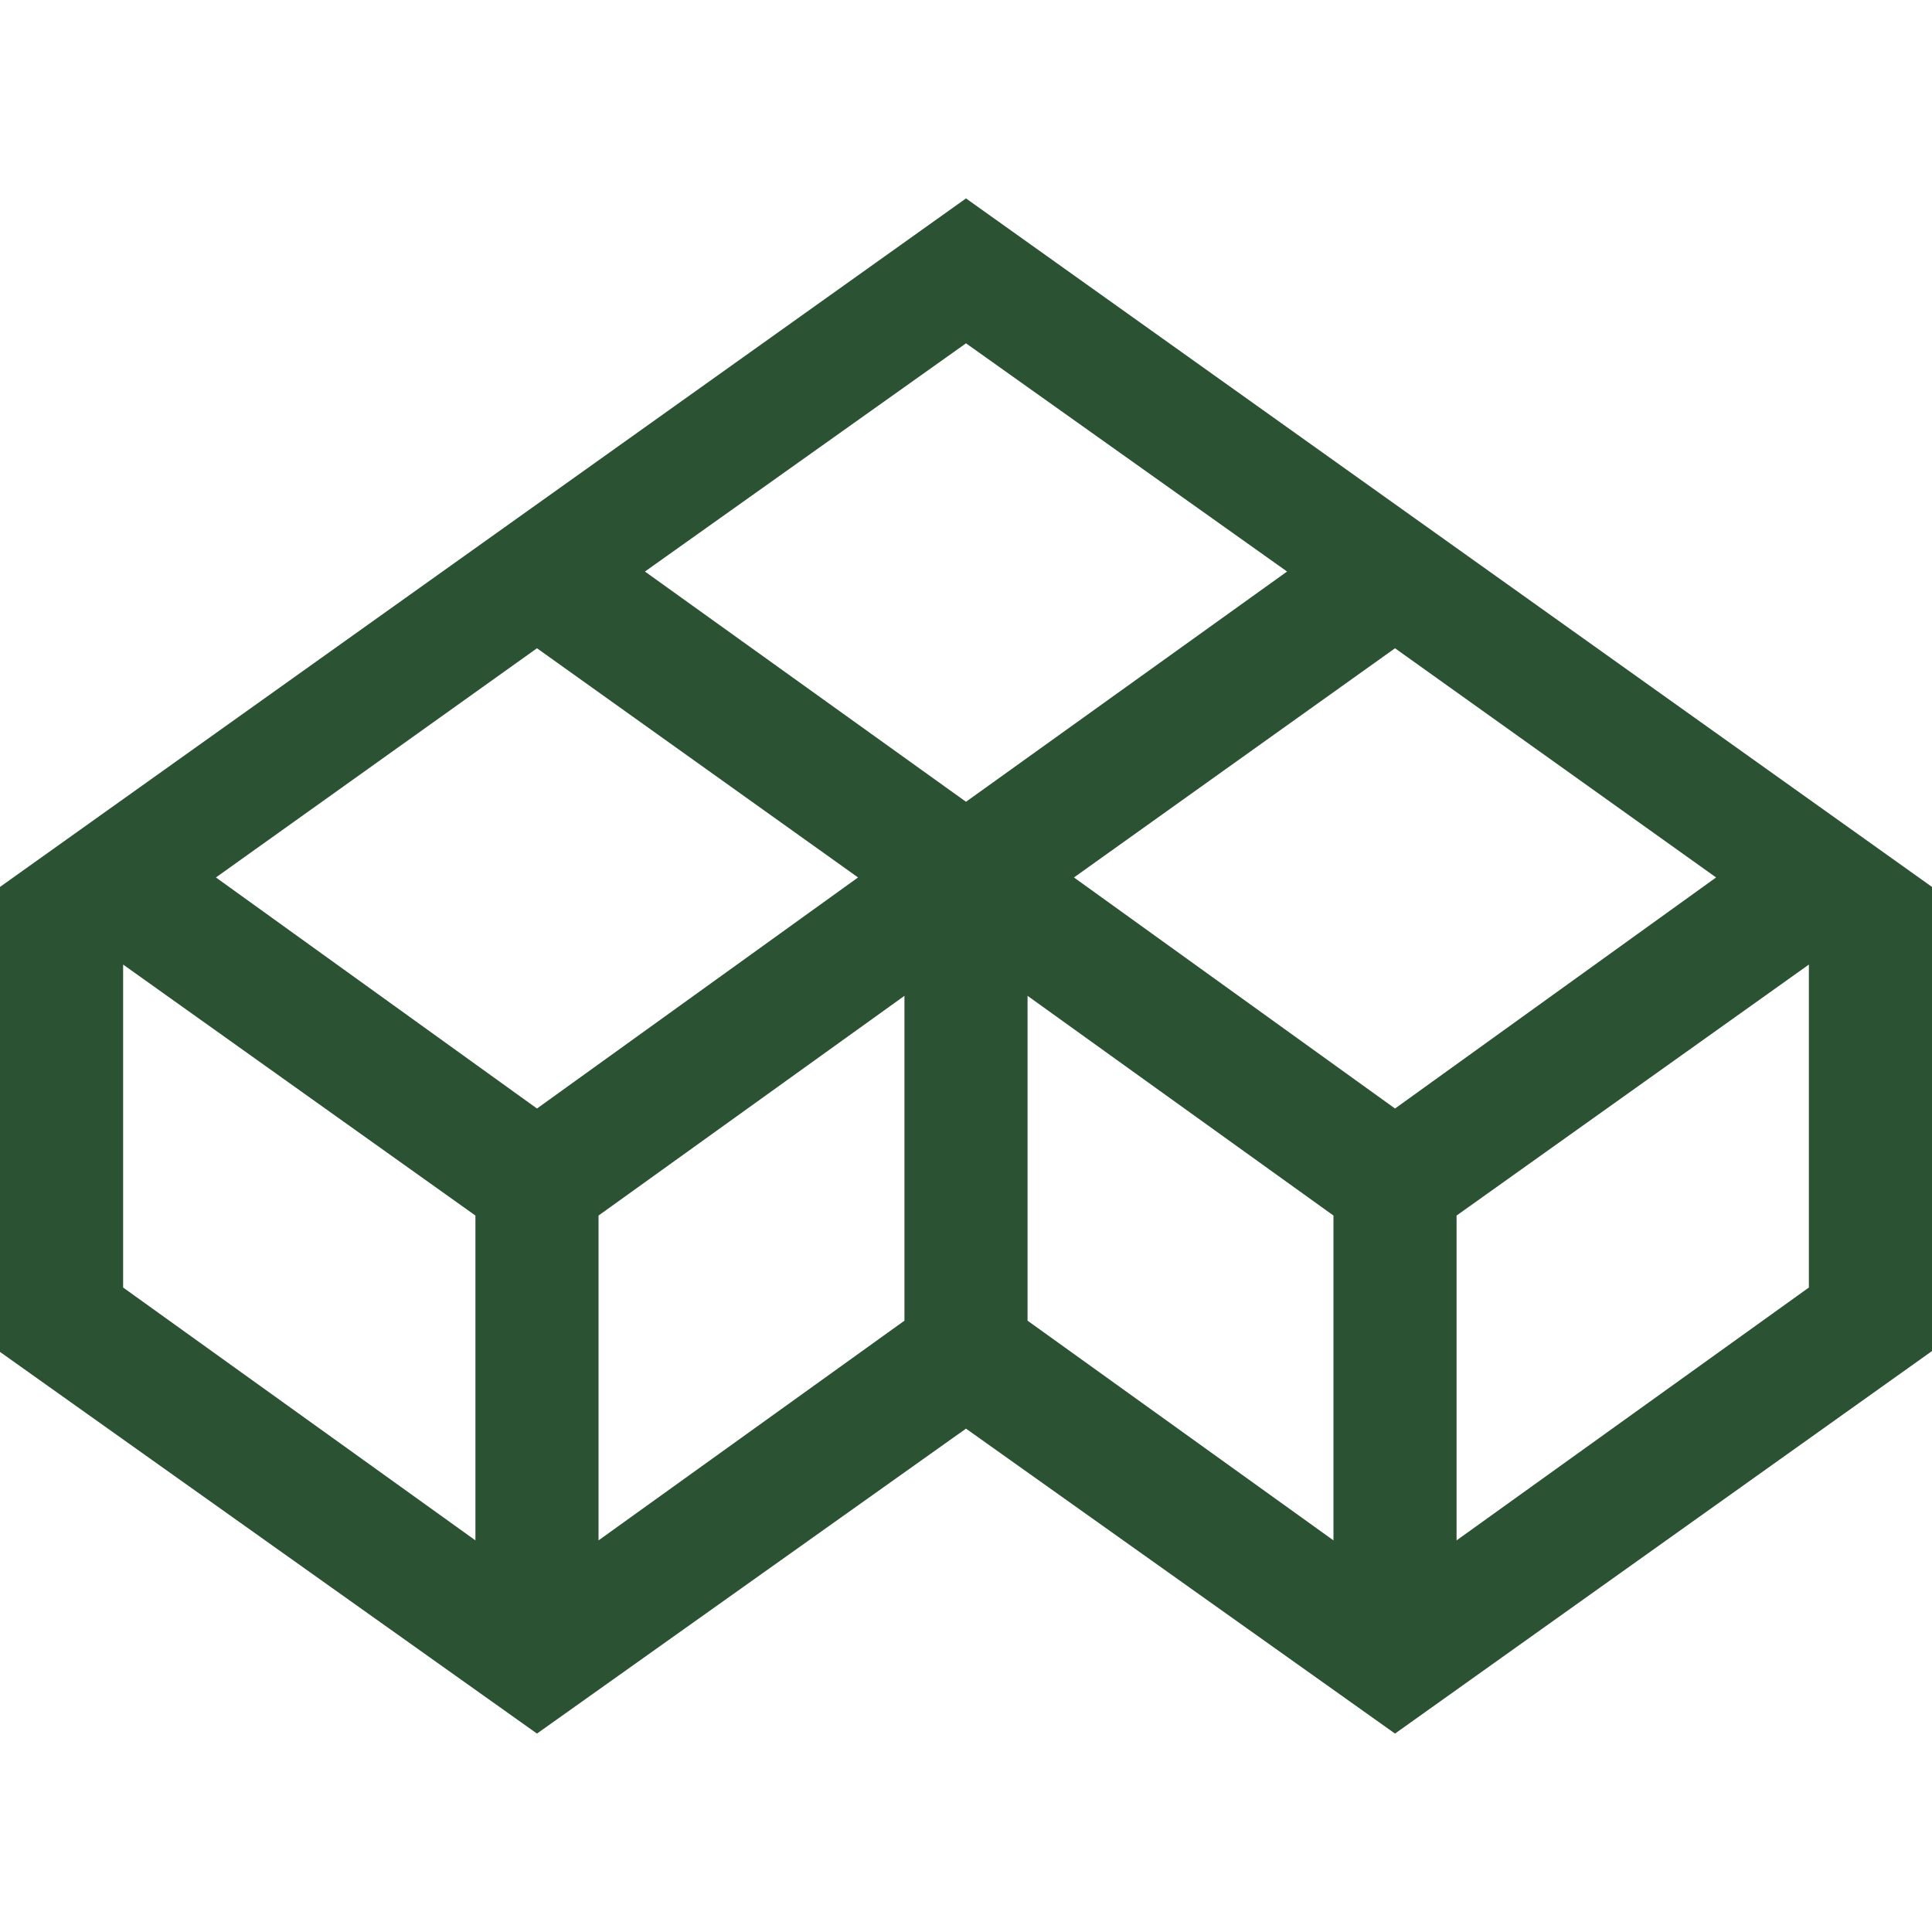
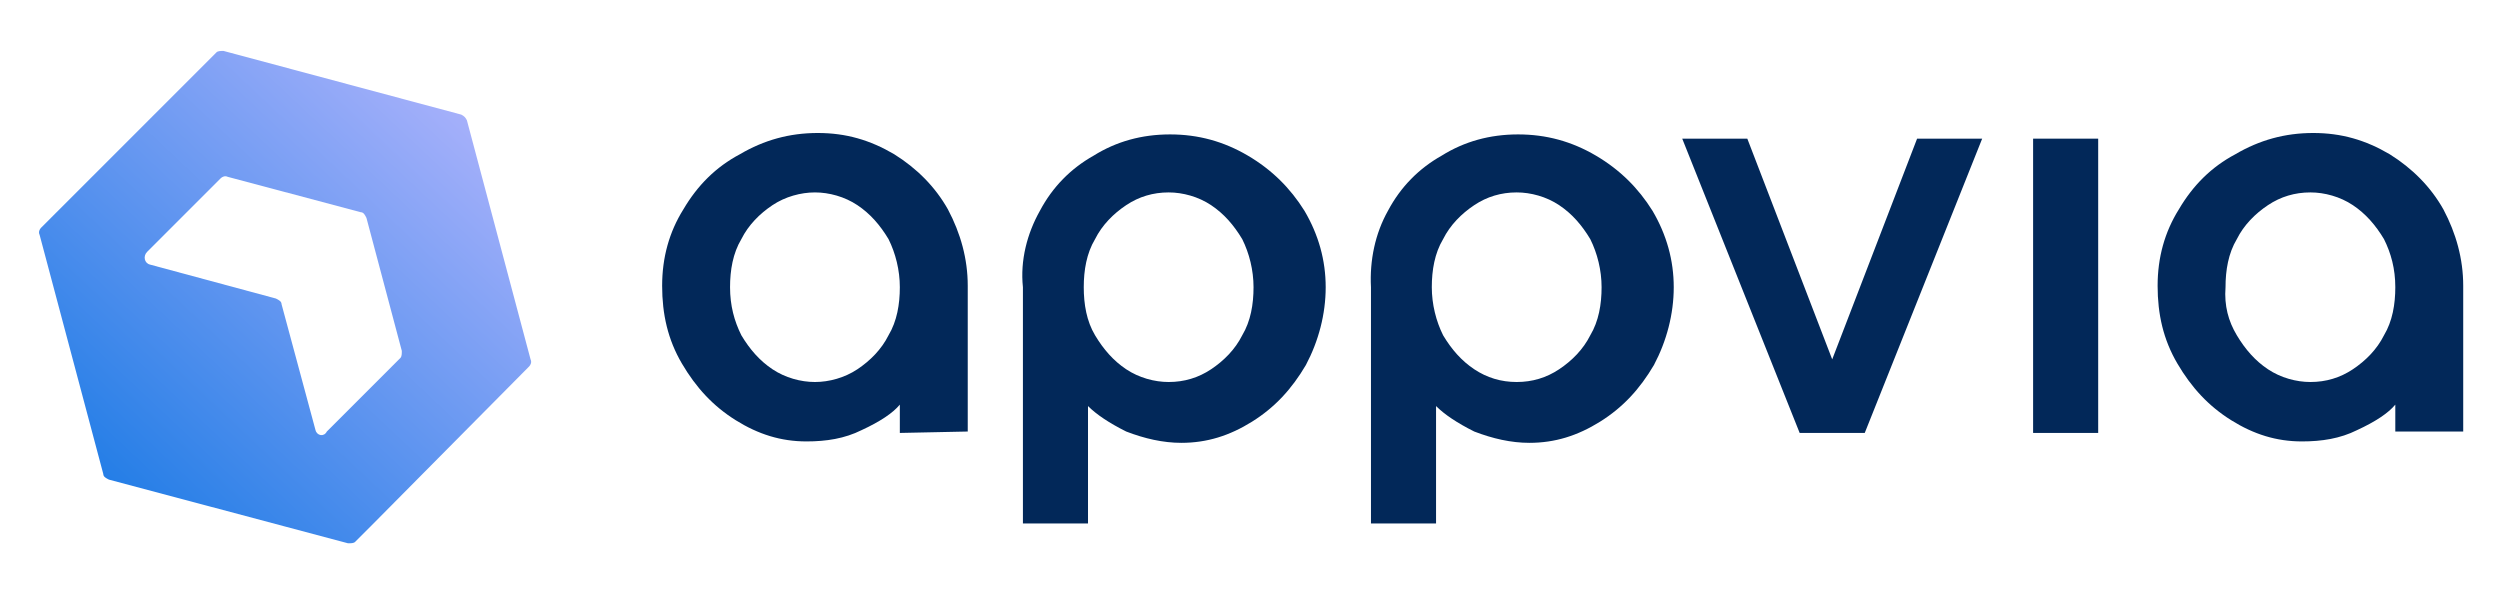
- <svg xmlns="http://www.w3.org/2000/svg" id="Layer_1" data-name="Layer 1" viewBox="0 0 1000 1000">
-   <defs>
-     <style>.cls-1{fill:#2c5234;}</style>
-   </defs>
-   <path class="cls-1" d="M936.27,666.42,753.92,797.3V629.17L936.27,499.26ZM309.8,797.3V629.17L468.14,515.44V683.58ZM246.08,629.17V797.3L63.73,666.42V499.26Zm31.86-293.63L444.12,454.17,277.94,573.77,111.76,454.17ZM500,177.7,666.18,295.83,500,415,333.82,295.83Zm31.86,337.74L690.2,629.17V797.3L531.86,683.58Zm356.38-61.27L722.06,573.77,555.88,454.17,722.06,335.54ZM500,102.7,0,459.07V699.75L277.94,897.3,500,739.46,722.06,897.3l277.94-198V459.07Z" />
+ <svg xmlns="http://www.w3.org/2000/svg" version="1.1" id="Layer_1" x="0px" y="0px" viewBox="0 0 176.7 42" style="enable-background:new 0 0 176.7 42;" xml:space="preserve">
+   <style type="text/css">
+ 	.st0{fill:url(#SVGID_1_);}
+ 	.st1{fill:#022859;}
+ </style>
+   <g>
+     <linearGradient id="SVGID_1_" gradientUnits="userSpaceOnUse" x1="4.85" y1="0.671" x2="39.05" y2="37.036" gradientTransform="matrix(1 0 0 -1 0 37.9087)">
+       <stop offset="0" style="stop-color:#1578E4" />
+       <stop offset="0.97" style="stop-color:#C2BBFF" />
+     </linearGradient>
+     <path class="st0" d="M32.6,8.1L15.8,3.6c-0.2,0-0.4,0-0.5,0.1L4,15l-1.1,1.1c-0.1,0.1-0.2,0.3-0.1,0.5l4.5,16.9   c0,0.2,0.2,0.3,0.4,0.4l16.9,4.5c0.2,0,0.4,0,0.5-0.1l1.1-1.1l11.2-11.3c0.1-0.1,0.2-0.3,0.1-0.5L33,8.5   C32.9,8.3,32.8,8.2,32.6,8.1L32.6,8.1z M22.3,30.4l-2.4-8.9c0-0.2-0.2-0.3-0.4-0.4l-8.9-2.4c-0.4-0.1-0.5-0.6-0.2-0.9l5.2-5.2   c0.1-0.1,0.3-0.2,0.5-0.1l9.4,2.5c0.2,0,0.3,0.2,0.4,0.4l2.5,9.4c0,0.2,0,0.4-0.1,0.5l-5.2,5.2C22.9,30.9,22.4,30.8,22.3,30.4   L22.3,30.4z" />
+     <path class="st1" d="M63.6,30.6v-2c-0.5,0.6-1.4,1.2-2.7,1.8c-1.2,0.6-2.5,0.8-3.9,0.8c-1.8,0-3.4-0.5-5-1.5c-1.6-1-2.8-2.3-3.8-4   c-1-1.7-1.4-3.5-1.4-5.5s0.5-3.8,1.5-5.4c1-1.7,2.3-3,4-3.9c1.7-1,3.5-1.5,5.5-1.5s3.7,0.5,5.4,1.5c1.6,1,2.9,2.3,3.8,3.9   c0.9,1.7,1.4,3.5,1.4,5.4v10.3L63.6,30.6L63.6,30.6z M52.4,23.7c0.6,1,1.3,1.8,2.2,2.4s2,0.9,3,0.9s2.1-0.3,3-0.9   c0.9-0.6,1.7-1.4,2.2-2.4c0.6-1,0.8-2.2,0.8-3.4s-0.3-2.4-0.8-3.4c-0.6-1-1.3-1.8-2.2-2.4c-0.9-0.6-2-0.9-3-0.9s-2.1,0.3-3,0.9   c-0.9,0.6-1.7,1.4-2.2,2.4c-0.6,1-0.8,2.2-0.8,3.4C51.6,21.6,51.9,22.7,52.4,23.7z" />
+     <path class="st1" d="M73.5,14.9c0.9-1.7,2.2-3,3.8-3.9c1.6-1,3.4-1.5,5.4-1.5s3.8,0.5,5.5,1.5c1.7,1,3,2.3,4,3.9   c1,1.7,1.5,3.5,1.5,5.4s-0.5,3.8-1.4,5.5c-1,1.7-2.2,3-3.8,4c-1.6,1-3.2,1.5-5,1.5c-1.3,0-2.6-0.3-3.9-0.8   c-1.2-0.6-2.1-1.2-2.7-1.8V37h-4.6V20.3C72.1,18.4,72.6,16.5,73.5,14.9L73.5,14.9z M77.4,23.7c0.6,1,1.3,1.8,2.2,2.4   c0.9,0.6,2,0.9,3,0.9c1.1,0,2.1-0.3,3-0.9c0.9-0.6,1.7-1.4,2.2-2.4c0.6-1,0.8-2.2,0.8-3.4s-0.3-2.4-0.8-3.4c-0.6-1-1.3-1.8-2.2-2.4   c-0.9-0.6-2-0.9-3-0.9c-1.1,0-2.1,0.3-3,0.9c-0.9,0.6-1.7,1.4-2.2,2.4c-0.6,1-0.8,2.2-0.8,3.4S76.8,22.7,77.4,23.7z" />
+     <path class="st1" d="M98.1,14.9c0.9-1.7,2.2-3,3.8-3.9c1.6-1,3.4-1.5,5.4-1.5c2,0,3.8,0.5,5.5,1.5c1.7,1,3,2.3,4,3.9   c1,1.7,1.5,3.5,1.5,5.4s-0.5,3.8-1.4,5.5c-1,1.7-2.2,3-3.8,4c-1.6,1-3.2,1.5-5,1.5c-1.3,0-2.6-0.3-3.9-0.8   c-1.2-0.6-2.1-1.2-2.7-1.8V37h-4.6V20.3C96.8,18.4,97.2,16.5,98.1,14.9L98.1,14.9z M102,23.7c0.6,1,1.3,1.8,2.2,2.4   c0.9,0.6,1.9,0.9,3,0.9c1.1,0,2.1-0.3,3-0.9c0.9-0.6,1.7-1.4,2.2-2.4c0.6-1,0.8-2.2,0.8-3.4s-0.3-2.4-0.8-3.4   c-0.6-1-1.3-1.8-2.2-2.4c-0.9-0.6-2-0.9-3-0.9c-1.1,0-2.1,0.3-3,0.9c-0.9,0.6-1.7,1.4-2.2,2.4c-0.6,1-0.8,2.2-0.8,3.4   S101.5,22.7,102,23.7z" />
+     <path class="st1" d="M123.5,9.8l6,15.6l6-15.6h4.6l-8.3,20.8h-4.6l-8.3-20.8H123.5z" />
+     <path class="st1" d="M148.3,9.8v20.8h-4.6V9.8H148.3z" />
+     <path class="st1" d="M169.3,30.6v-2c-0.5,0.6-1.4,1.2-2.7,1.8c-1.2,0.6-2.5,0.8-3.9,0.8c-1.8,0-3.4-0.5-5-1.5c-1.6-1-2.8-2.3-3.8-4   c-1-1.7-1.4-3.5-1.4-5.5s0.5-3.8,1.5-5.4c1-1.7,2.3-3,4-3.9c1.7-1,3.5-1.5,5.5-1.5c2,0,3.7,0.5,5.4,1.5c1.6,1,2.9,2.3,3.8,3.9   c0.9,1.7,1.4,3.5,1.4,5.4v10.3H169.3L169.3,30.6z M158.1,23.7c0.6,1,1.3,1.8,2.2,2.4c0.9,0.6,2,0.9,3,0.9c1.1,0,2.1-0.3,3-0.9   c0.9-0.6,1.7-1.4,2.2-2.4c0.6-1,0.8-2.2,0.8-3.4c0-1.3-0.3-2.4-0.8-3.4c-0.6-1-1.3-1.8-2.2-2.4c-0.9-0.6-2-0.9-3-0.9   c-1.1,0-2.1,0.3-3,0.9c-0.9,0.6-1.7,1.4-2.2,2.4c-0.6,1-0.8,2.2-0.8,3.4C157.2,21.6,157.5,22.7,158.1,23.7z" />
+   </g>
</svg>
